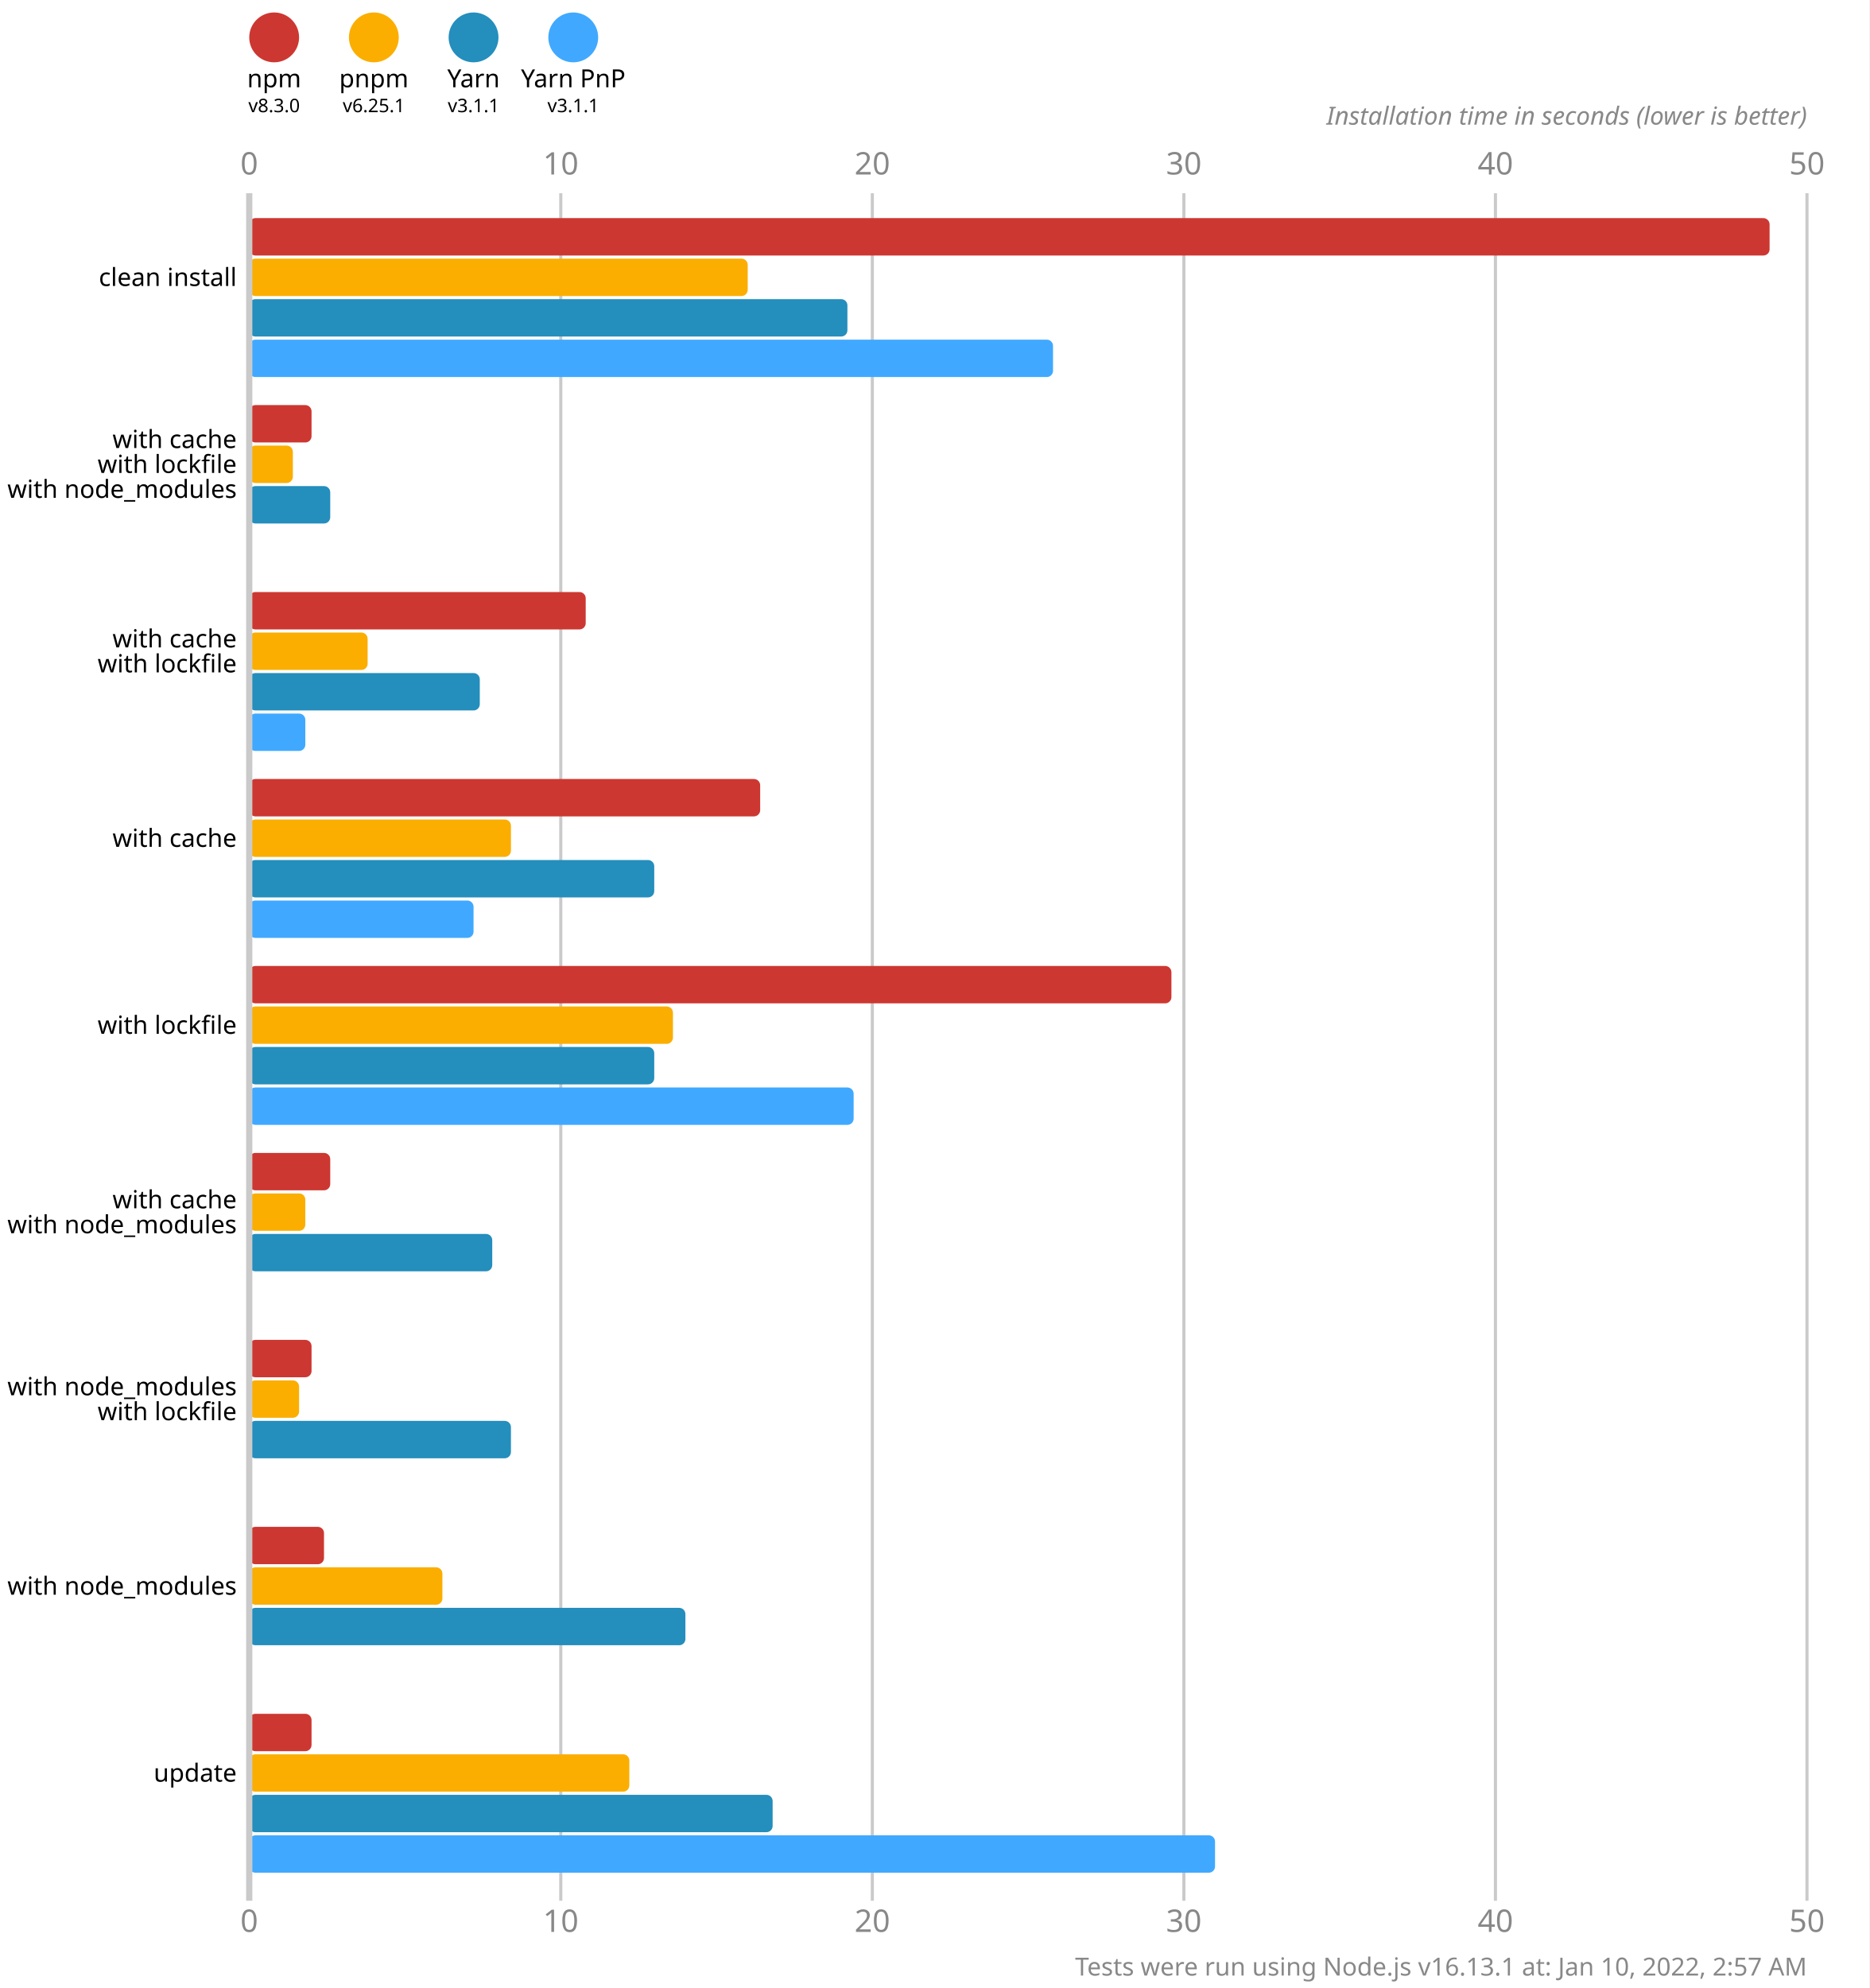
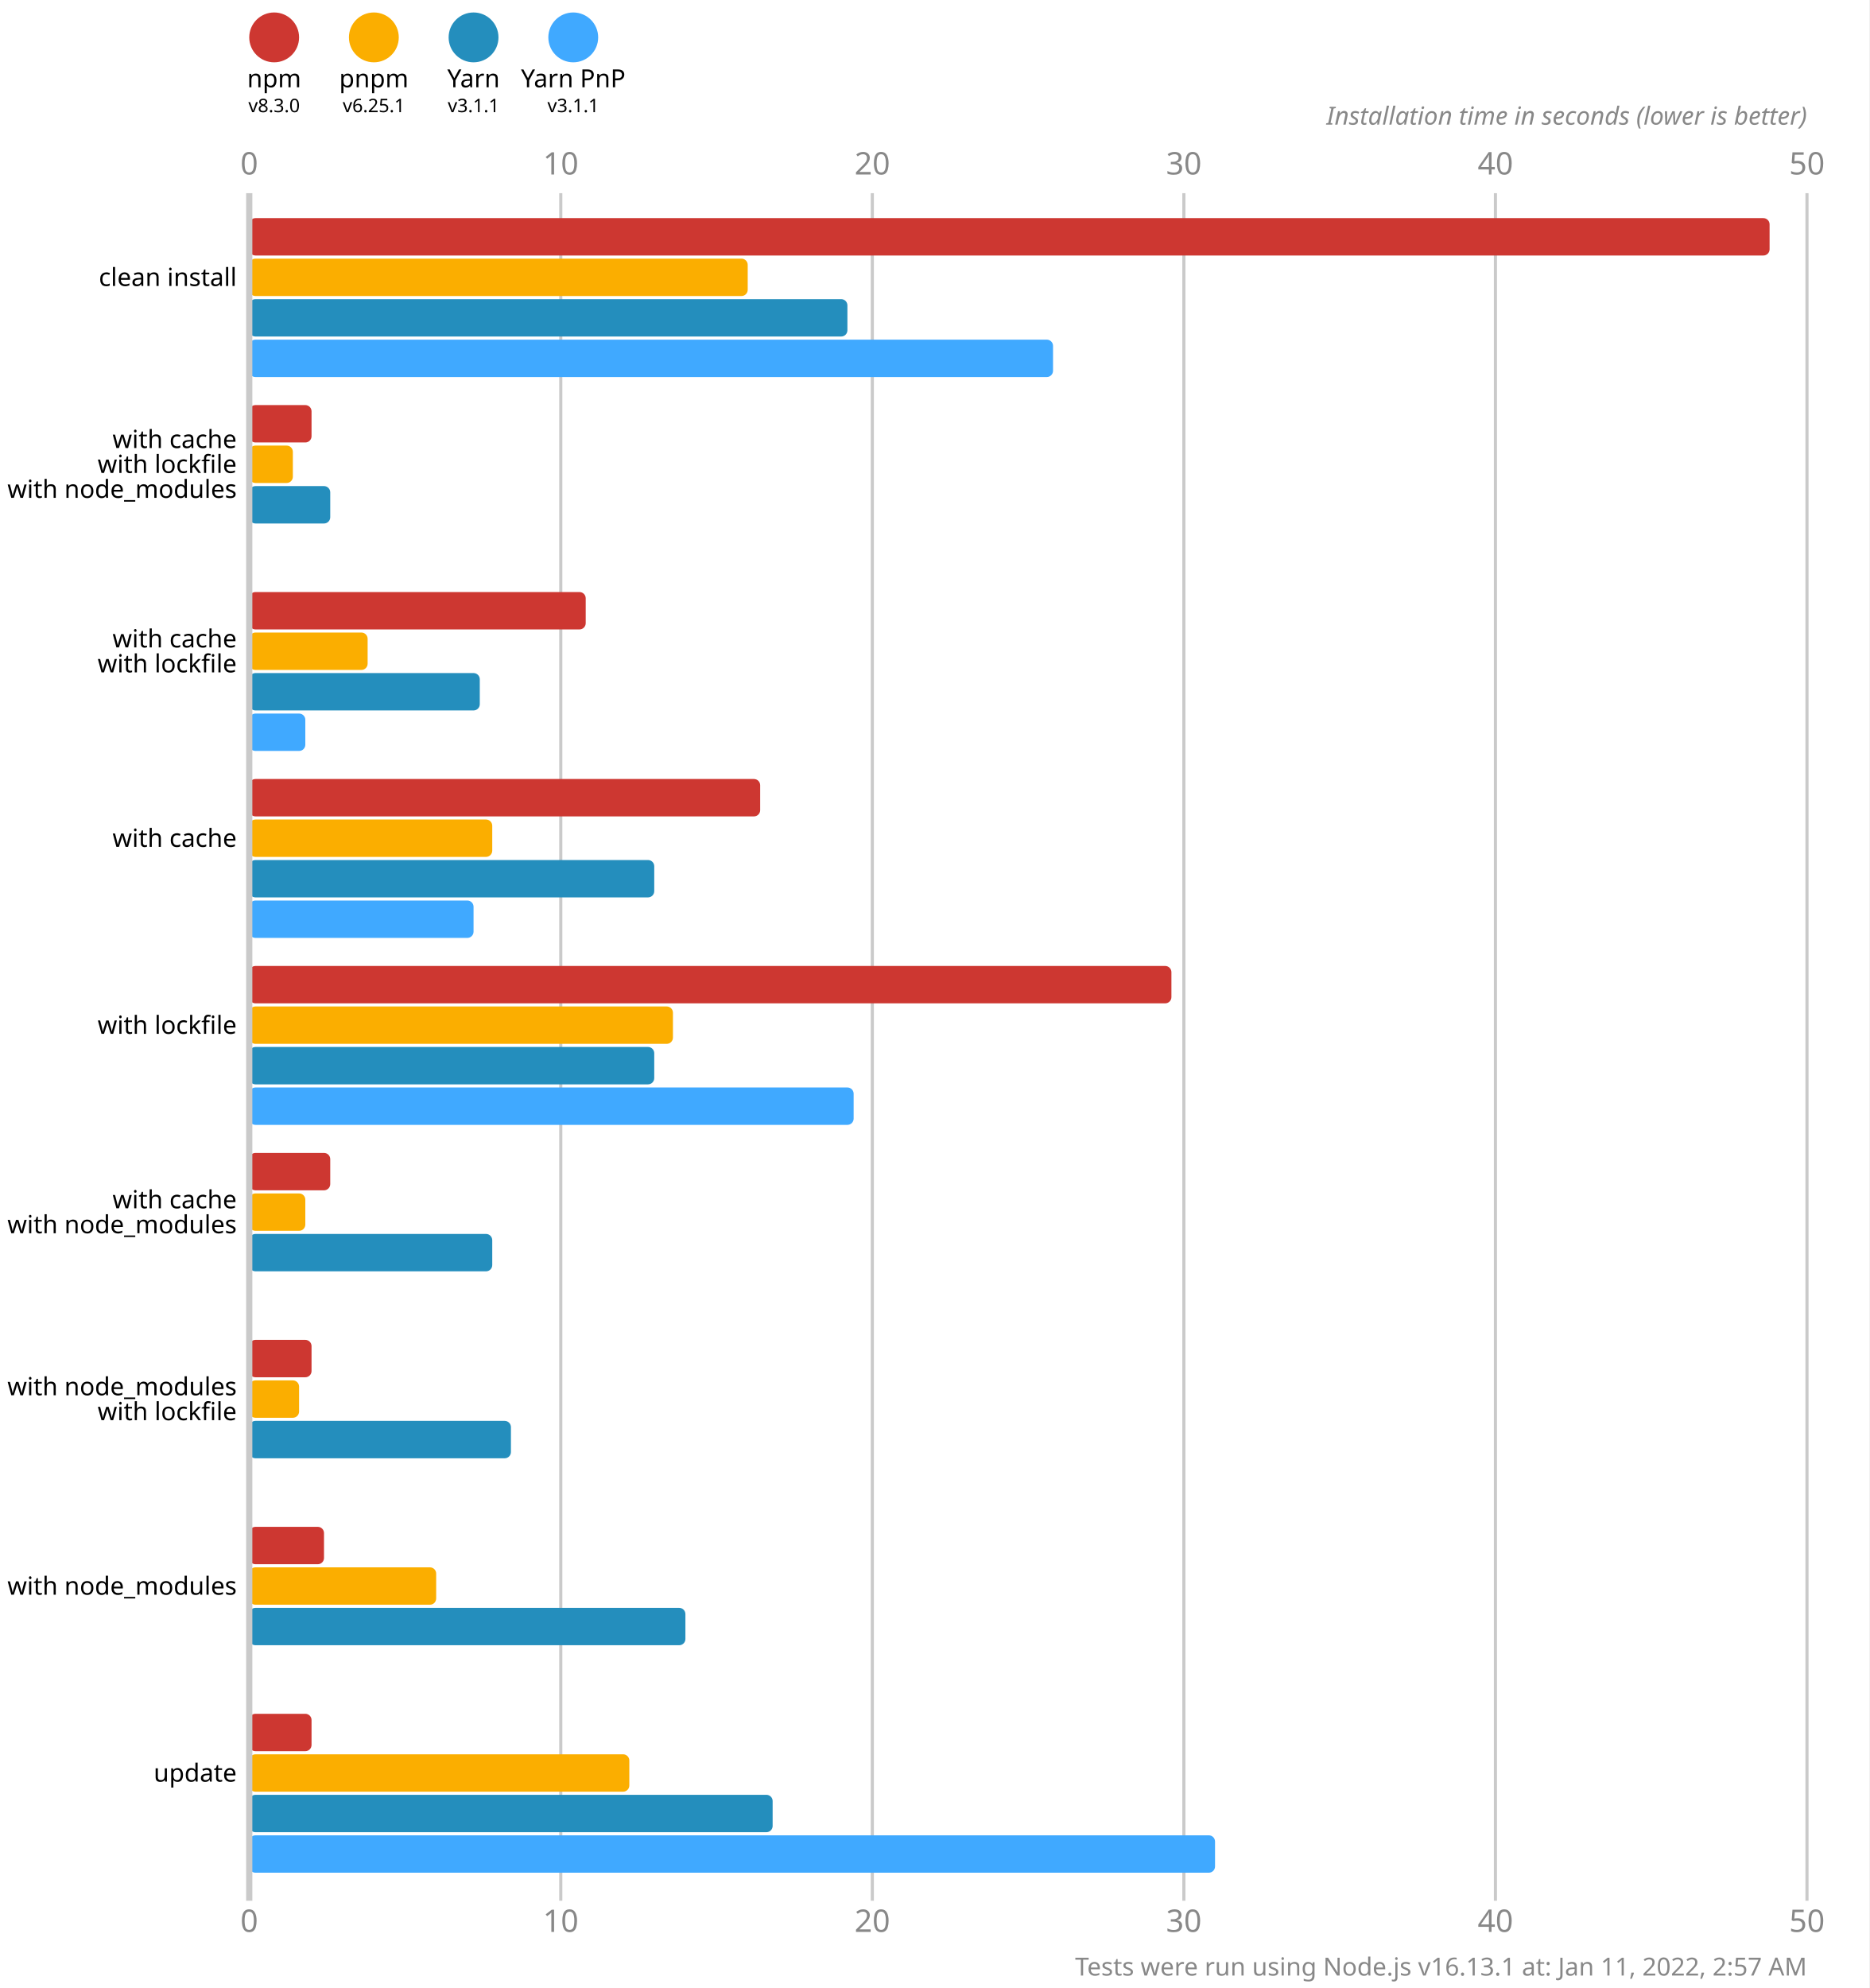
<svg xmlns="http://www.w3.org/2000/svg" version="1.1" viewBox="0 0 300 319">
  <style>
    .font { font-family: sans-serif; }
    .s3 { font-size: 3px; }
    .s4 { font-size: 4px; }
    .s5 { font-size: 5px; }
    .line { stroke: #cacaca; }
    .width { stroke-width: 0.5; }
    .text { fill: #888; }
  </style>
  <rect x="0" y="0" width="300" height="319" fill="#fff" />
  <circle cx="44" cy="6" r="4" fill="#cd3731" />
  <text x="44" y="14" class="font s4" text-anchor="middle">npm</text>
  <text x="44" y="18" class="font s3" text-anchor="middle">v8.3.0</text>
  <circle cx="60" cy="6" r="4" fill="#fbae00" />
  <text x="60" y="14" class="font s4" text-anchor="middle">pnpm</text>
  <text x="60" y="18" class="font s3" text-anchor="middle">v6.25.1</text>
  <circle cx="76" cy="6" r="4" fill="#248ebd" />
  <text x="76" y="14" class="font s4" text-anchor="middle">Yarn</text>
  <text x="76" y="18" class="font s3" text-anchor="middle">v3.1.1</text>
  <circle cx="92" cy="6" r="4" fill="#40a9ff" />
  <text x="92" y="14" class="font s4" text-anchor="middle">Yarn PnP</text>
  <text x="92" y="18" class="font s3" text-anchor="middle">v3.1.1</text>
  <text x="40" y="28" class="font s5 text" text-anchor="middle">0</text>
  <text x="40" y="310" class="font s5 text" text-anchor="middle">0</text>
  <line x1="90" y1="31" x2="90" y2="305" class="line width" />
  <text x="90" y="28" class="font s5 text" text-anchor="middle">10</text>
  <text x="90" y="310" class="font s5 text" text-anchor="middle">10</text>
  <line x1="140" y1="31" x2="140" y2="305" class="line width" />
  <text x="140" y="28" class="font s5 text" text-anchor="middle">20</text>
  <text x="140" y="310" class="font s5 text" text-anchor="middle">20</text>
  <line x1="190" y1="31" x2="190" y2="305" class="line width" />
  <text x="190" y="28" class="font s5 text" text-anchor="middle">30</text>
  <text x="190" y="310" class="font s5 text" text-anchor="middle">30</text>
  <line x1="240" y1="31" x2="240" y2="305" class="line width" />
  <text x="240" y="28" class="font s5 text" text-anchor="middle">40</text>
  <text x="240" y="310" class="font s5 text" text-anchor="middle">40</text>
  <line x1="290" y1="31" x2="290" y2="305" class="line width" />
  <text x="290" y="28" class="font s5 text" text-anchor="middle">50</text>
  <text x="290" y="310" class="font s5 text" text-anchor="middle">50</text>
  <text x="290" y="20" class="font s4 text" font-style="italic" text-anchor="end">Installation time in seconds (lower is better)</text>
  <rect x="40" y="35" width="244" height="6" fill="#cd3731" rx="1" ry="1" />
  <rect x="40" y="41.5" width="80" height="6" fill="#fbae00" rx="1" ry="1" />
  <rect x="40" y="48" width="96" height="6" fill="#248ebd" rx="1" ry="1" />
  <rect x="40" y="54.5" width="129" height="6" fill="#40a9ff" rx="1" ry="1" />
  <rect x="40" y="65" width="10" height="6" fill="#cd3731" rx="1" ry="1" />
  <rect x="40" y="71.5" width="7" height="6" fill="#fbae00" rx="1" ry="1" />
  <rect x="40" y="78" width="13" height="6" fill="#248ebd" rx="1" ry="1" />
  <rect x="40" y="84.5" width="0" height="6" fill="#40a9ff" rx="1" ry="1" />
  <rect x="40" y="95" width="54" height="6" fill="#cd3731" rx="1" ry="1" />
  <rect x="40" y="101.5" width="19" height="6" fill="#fbae00" rx="1" ry="1" />
  <rect x="40" y="108" width="37" height="6" fill="#248ebd" rx="1" ry="1" />
  <rect x="40" y="114.5" width="9" height="6" fill="#40a9ff" rx="1" ry="1" />
  <rect x="40" y="125" width="82" height="6" fill="#cd3731" rx="1" ry="1" />
-   <rect x="40" y="131.5" width="42" height="6" fill="#fbae00" rx="1" ry="1" />
+   <rect x="40" y="131.5" width="39" height="6" fill="#fbae00" rx="1" ry="1" />
  <rect x="40" y="138" width="65" height="6" fill="#248ebd" rx="1" ry="1" />
  <rect x="40" y="144.5" width="36" height="6" fill="#40a9ff" rx="1" ry="1" />
  <rect x="40" y="155" width="148" height="6" fill="#cd3731" rx="1" ry="1" />
  <rect x="40" y="161.5" width="68" height="6" fill="#fbae00" rx="1" ry="1" />
  <rect x="40" y="168" width="65" height="6" fill="#248ebd" rx="1" ry="1" />
  <rect x="40" y="174.5" width="97" height="6" fill="#40a9ff" rx="1" ry="1" />
  <rect x="40" y="185" width="13" height="6" fill="#cd3731" rx="1" ry="1" />
  <rect x="40" y="191.5" width="9" height="6" fill="#fbae00" rx="1" ry="1" />
  <rect x="40" y="198" width="39" height="6" fill="#248ebd" rx="1" ry="1" />
  <rect x="40" y="204.5" width="0" height="6" fill="#40a9ff" rx="1" ry="1" />
  <rect x="40" y="215" width="10" height="6" fill="#cd3731" rx="1" ry="1" />
  <rect x="40" y="221.5" width="8" height="6" fill="#fbae00" rx="1" ry="1" />
  <rect x="40" y="228" width="42" height="6" fill="#248ebd" rx="1" ry="1" />
  <rect x="40" y="234.5" width="0" height="6" fill="#40a9ff" rx="1" ry="1" />
  <rect x="40" y="245" width="12" height="6" fill="#cd3731" rx="1" ry="1" />
-   <rect x="40" y="251.5" width="31" height="6" fill="#fbae00" rx="1" ry="1" />
+   <rect x="40" y="251.5" width="30" height="6" fill="#fbae00" rx="1" ry="1" />
  <rect x="40" y="258" width="70" height="6" fill="#248ebd" rx="1" ry="1" />
  <rect x="40" y="264.5" width="0" height="6" fill="#40a9ff" rx="1" ry="1" />
  <rect x="40" y="275" width="10" height="6" fill="#cd3731" rx="1" ry="1" />
  <rect x="40" y="281.5" width="61" height="6" fill="#fbae00" rx="1" ry="1" />
  <rect x="40" y="288" width="84" height="6" fill="#248ebd" rx="1" ry="1" />
  <rect x="40" y="294.5" width="155" height="6" fill="#40a9ff" rx="1" ry="1" />
  <line x1="40" y1="31" x2="40" y2="305" class="line" />
  <text x="38" y="44.5" class="font s4" dominant-baseline="middle" text-anchor="end">clean install</text>
  <text x="38" y="70.5" class="font s4" dominant-baseline="middle" text-anchor="end">with cache</text>
  <text x="38" y="74.5" class="font s4" dominant-baseline="middle" text-anchor="end">with lockfile</text>
  <text x="38" y="78.5" class="font s4" dominant-baseline="middle" text-anchor="end">with node_modules</text>
  <text x="38" y="102.5" class="font s4" dominant-baseline="middle" text-anchor="end">with cache</text>
  <text x="38" y="106.5" class="font s4" dominant-baseline="middle" text-anchor="end">with lockfile</text>
  <text x="38" y="134.5" class="font s4" dominant-baseline="middle" text-anchor="end">with cache</text>
  <text x="38" y="164.5" class="font s4" dominant-baseline="middle" text-anchor="end">with lockfile</text>
  <text x="38" y="192.5" class="font s4" dominant-baseline="middle" text-anchor="end">with cache</text>
  <text x="38" y="196.5" class="font s4" dominant-baseline="middle" text-anchor="end">with node_modules</text>
  <text x="38" y="222.5" class="font s4" dominant-baseline="middle" text-anchor="end">with node_modules</text>
  <text x="38" y="226.5" class="font s4" dominant-baseline="middle" text-anchor="end">with lockfile</text>
  <text x="38" y="254.5" class="font s4" dominant-baseline="middle" text-anchor="end">with node_modules</text>
  <text x="38" y="284.5" class="font s4" dominant-baseline="middle" text-anchor="end">update</text>
-   <text x="290" y="317" class="font s4 text" text-anchor="end">Tests were run using Node.js v16.13.1 at: Jan 10, 2022, 2:57 AM</text>
+   <text x="290" y="317" class="font s4 text" text-anchor="end">Tests were run using Node.js v16.13.1 at: Jan 11, 2022, 2:57 AM</text>
</svg>
